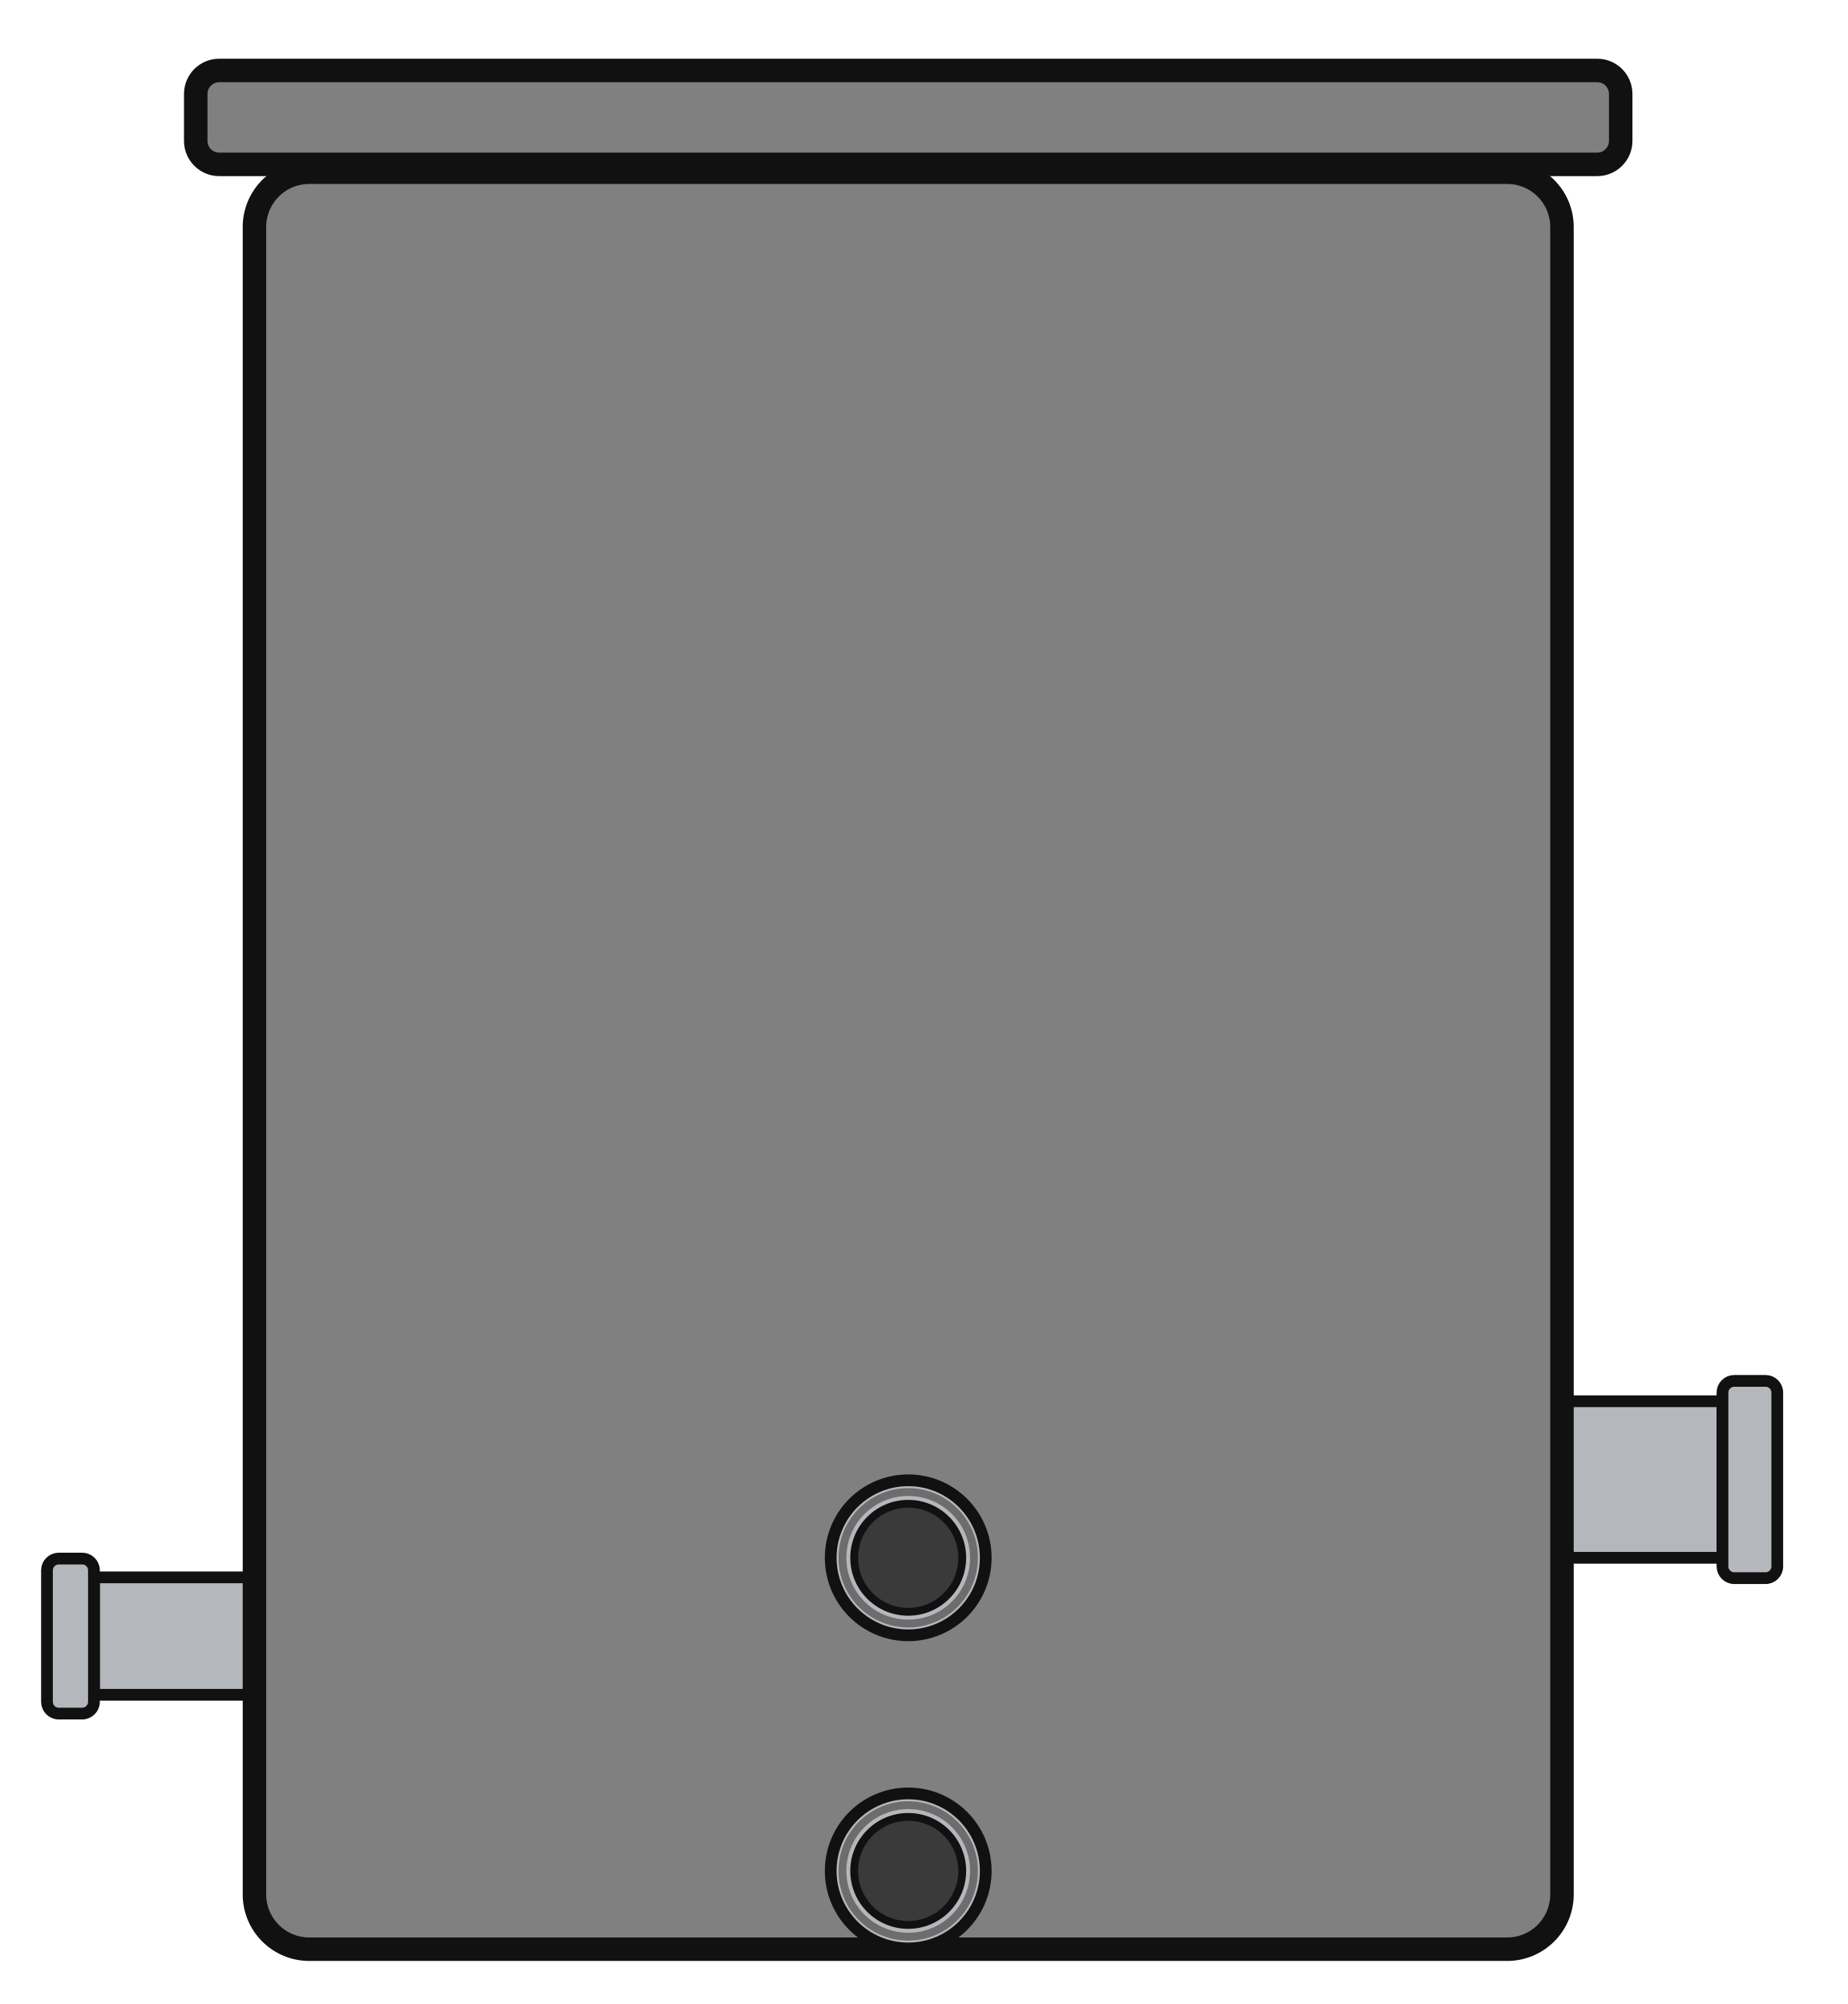
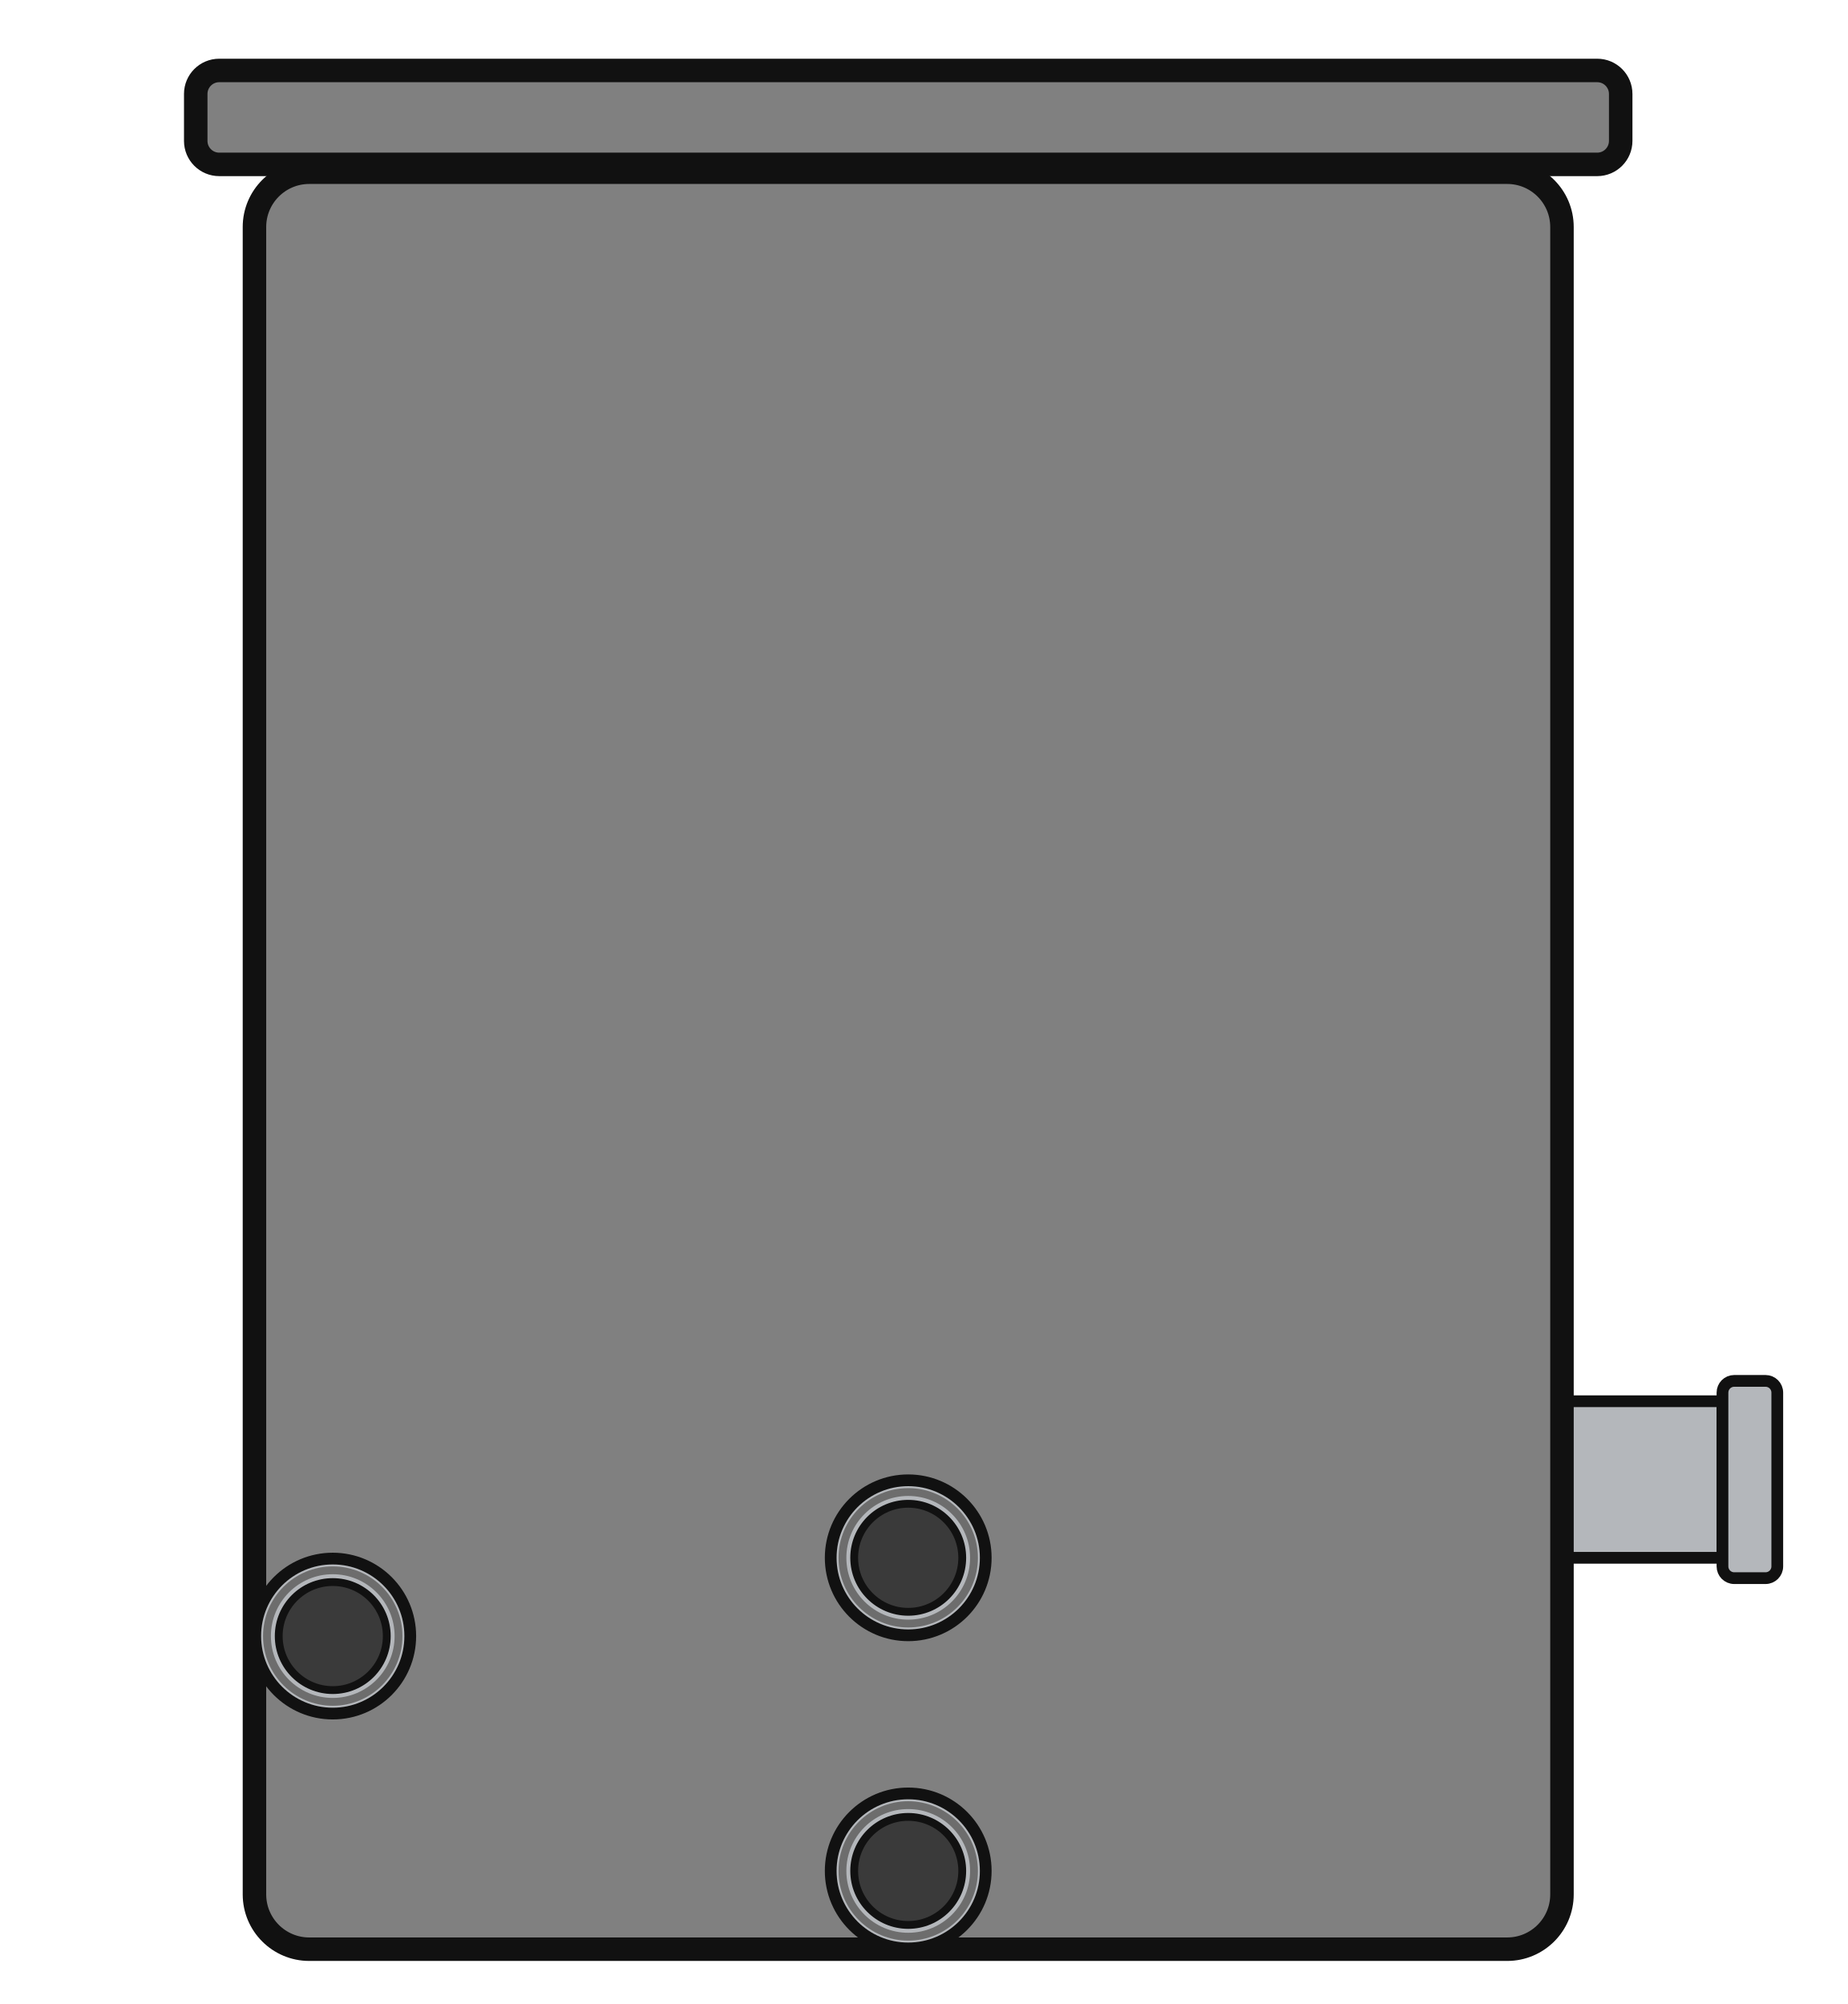
<svg xmlns="http://www.w3.org/2000/svg" viewBox="-20 0 236 256">
-   <g stroke="#111" stroke-width="1.5">
-     <rect x="-8" y="201.5" width="21" height="15" fill="#b4b7bb" />
-     <rect x="-14" y="199.1" width="6" height="19.8" rx="1.5" fill="#b4b7bb" />
-   </g>
  <g stroke="#111" stroke-width="1.5">
    <rect x="179" y="179" width="21" height="20" fill="#b4b7bb" />
    <rect x="200" y="176.4" width="7" height="25.2" rx="1.5" fill="#b4b7bb" />
  </g>
  <rect x="5" y="9" width="182" height="12" rx="3" fill="#808080" stroke="#111" stroke-width="3" />
  <rect x="12.5" y="22" width="167" height="227" rx="7" fill="#808080" stroke="#111" stroke-width="3" />
  <g stroke="#111">
    <circle cx="96" cy="239" r="9.9" fill="#b4b7bb" stroke-width="1.5" />
    <circle cx="96" cy="239" r="8.4" fill="none" stroke="#6d6d6d" stroke-width="1" />
    <circle cx="96" cy="239" r="6.9" fill="#3a3a3a" stroke-width="1" />
  </g>
  <g stroke="#111">
    <circle cx="96" cy="199" r="9.9" fill="#b4b7bb" stroke-width="1.5" />
    <circle cx="96" cy="199" r="8.4" fill="none" stroke="#6d6d6d" stroke-width="1" />
    <circle cx="96" cy="199" r="6.9" fill="#3a3a3a" stroke-width="1" />
  </g>
+   <g stroke="#111">
+     <circle cx="22.5" cy="209" r="9.9" fill="#b4b7bb" stroke-width="1.5" />
+     <circle cx="22.5" cy="209" r="8.4" fill="none" stroke="#6d6d6d" stroke-width="1" />
+     <circle cx="22.5" cy="209" r="6.9" fill="#3a3a3a" stroke-width="1" />
+   </g>
</svg>
